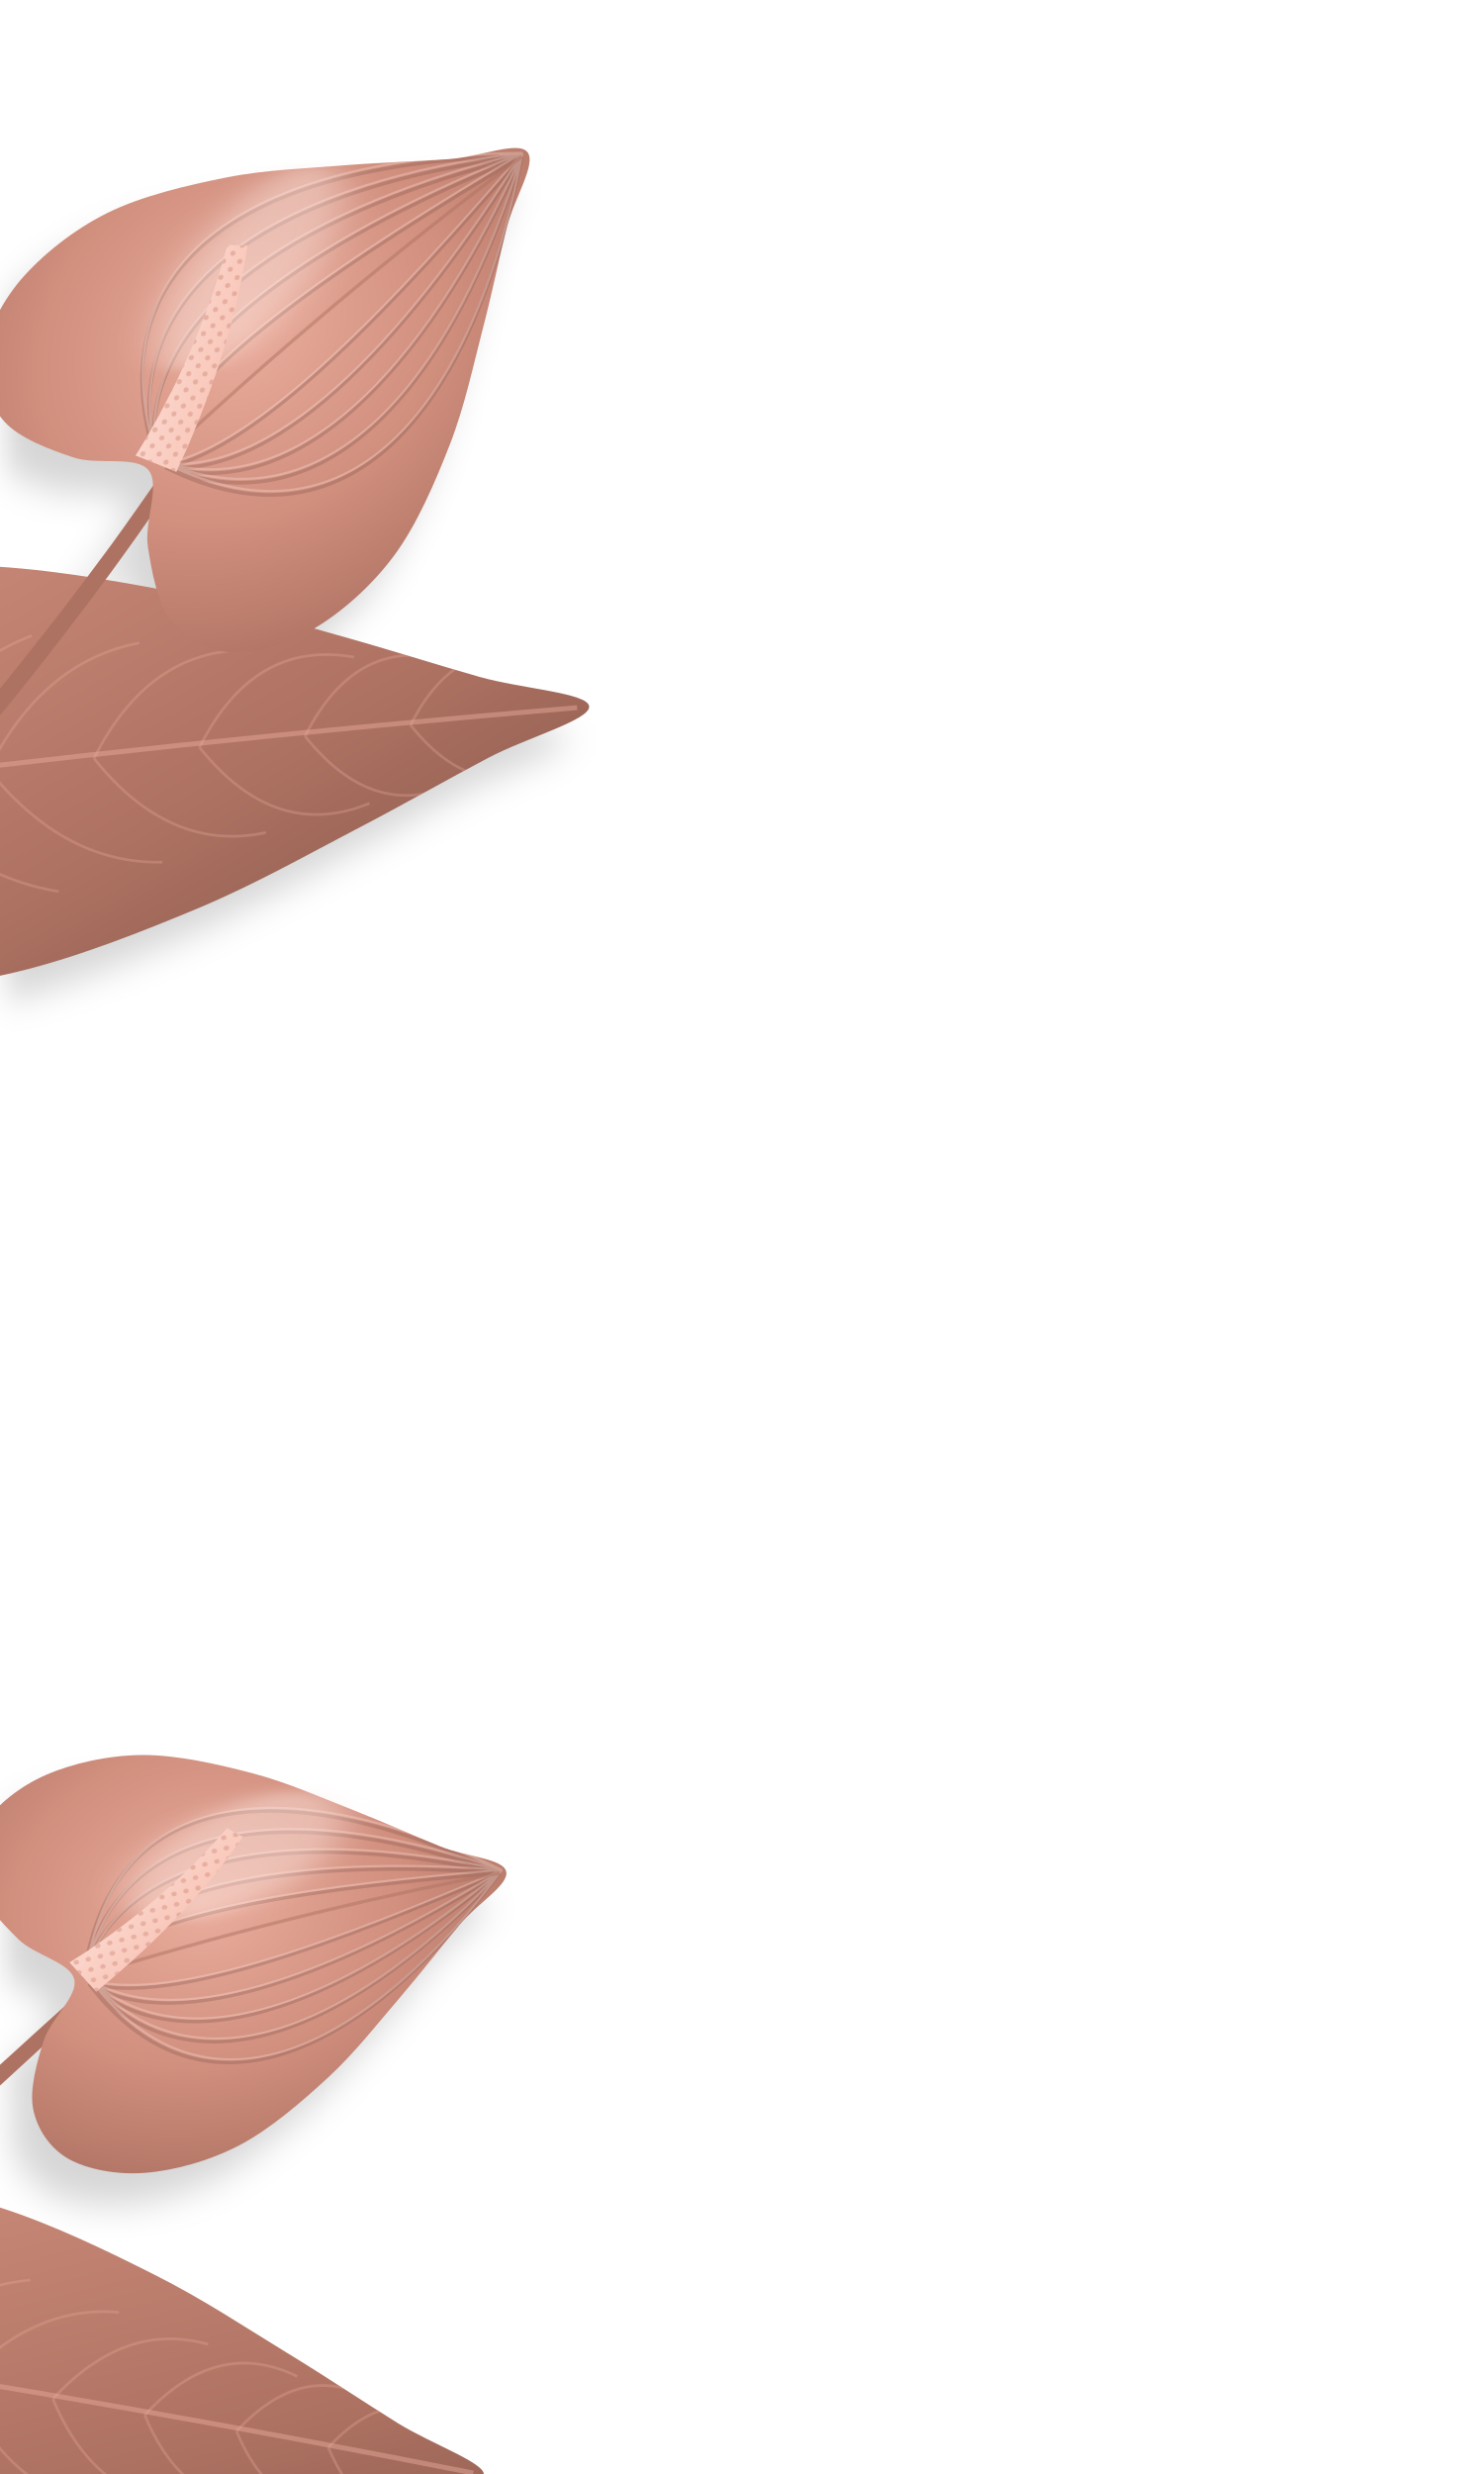
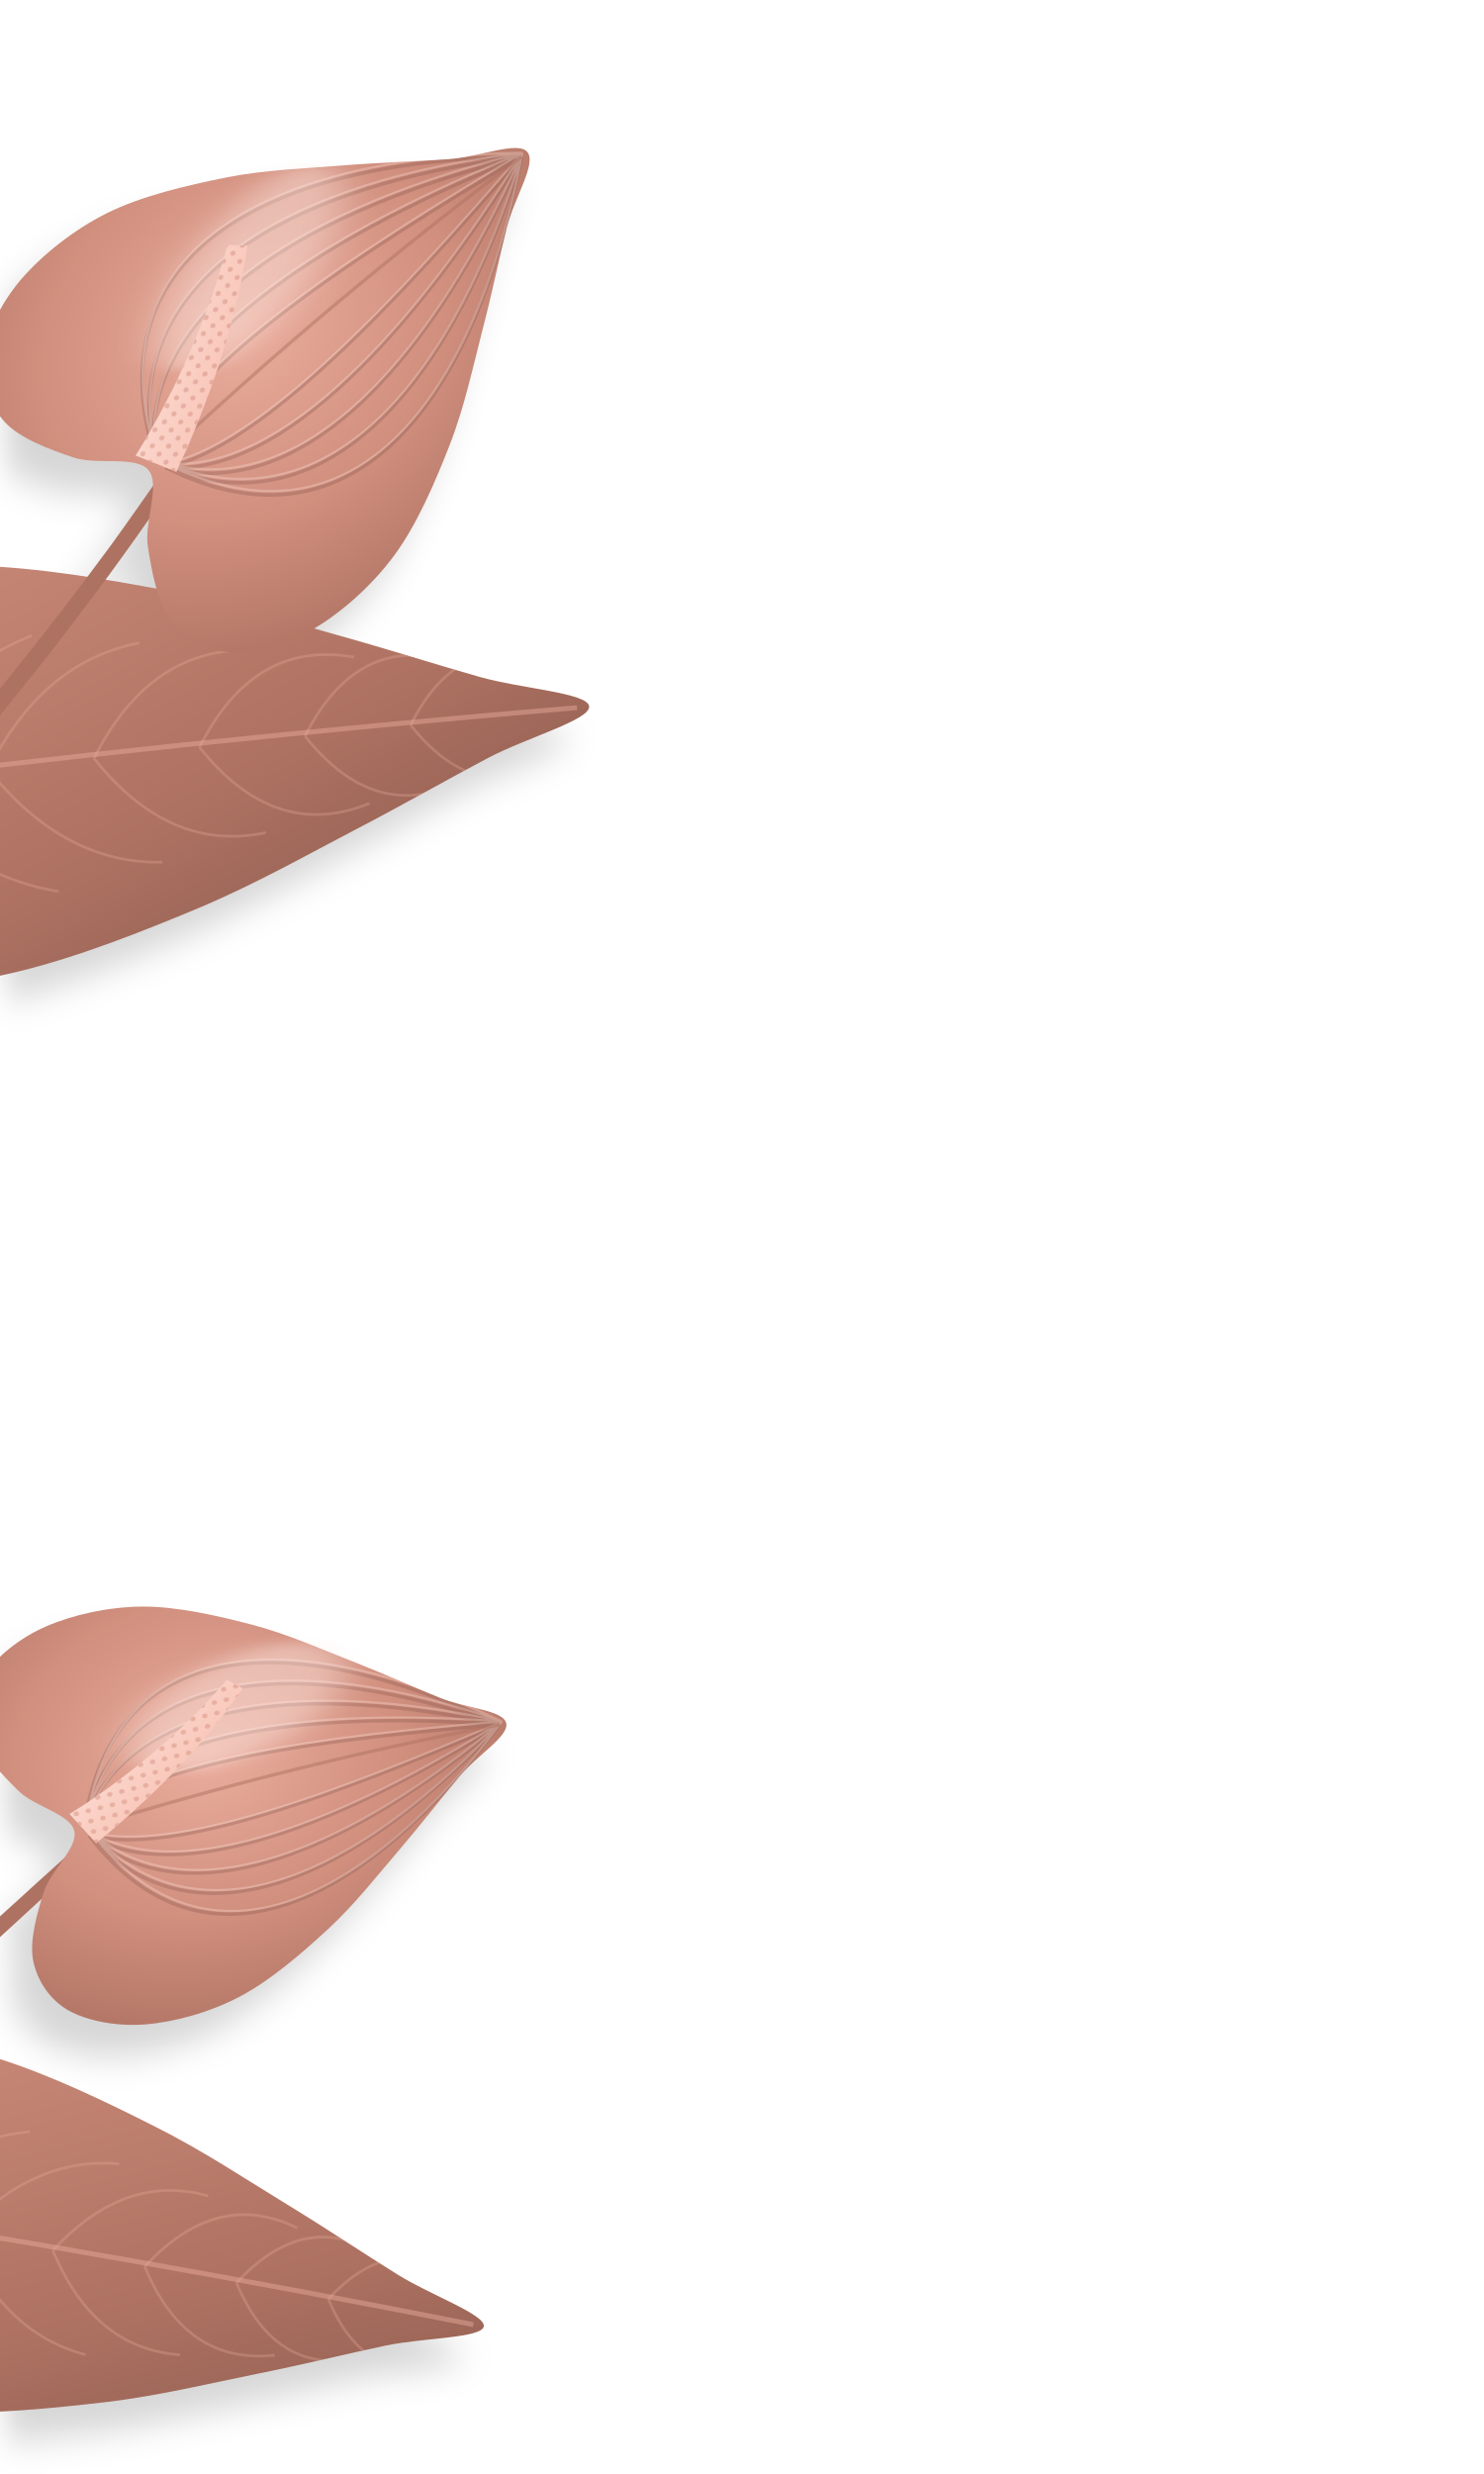
<svg xmlns="http://www.w3.org/2000/svg" viewBox="0 0 600 1000">
  <style>svg{background:#f1e1dc}.f-hi{fill:#ffece7}.f-1{fill:#f9c7ba}.f-2{fill:#eaad9d}.f-3{fill:#d18f7e}.f-4{fill:#ae7262}.f-5{fill:#84564a}.f-eye{fill:#b3332e}.k-hi{stroke:#ffece7}.k-1{stroke:#f9c7ba}.k-2{stroke:#eaad9d}.k-3{stroke:#d18f7e}.k-4{stroke:#ae7262}.k-5{stroke:#84564a}.k-eye{stroke:#b3332e}.s-hi{stop-color:#ffece7}.s-1{stop-color:#f9c7ba}.s-2{stop-color:#eaad9d}.s-3{stop-color:#d18f7e}.s-4{stop-color:#ae7262}.s-5{stop-color:#84564a}.s-eye{stop-color:#b3332e}</style>
  <defs>
    <linearGradient id="red-1-lf" x1="0" y1="0" x2="1" y2="1">
      <stop offset="0" class="s-3" />
      <stop offset="0.6" class="s-4" />
      <stop offset="1" class="s-5" />
    </linearGradient>
    <clipPath id="red-1-h330-165">
      <path d="M0 0C0 -7.1 -24.2 -13.5 -33 -21.4C-41.8 -29.4 -52.3 -39.6 -52.8 -47.8C-53.3 -56.1 -47.8 -64.9 -36.3 -70.9C-24.7 -77 -4.4 -82.2 16.5 -84.1C37.4 -86.1 64.4 -85.8 89.1 -82.5C113.9 -79.2 141.4 -71.5 165 -64.4C188.7 -57.2 210.7 -47.6 231 -39.6C251.3 -31.6 270.6 -23.1 287.1 -16.5C303.6 -9.9 330 -5.5 330 0C330 5.5 303.6 9.9 287.1 16.5C270.6 23.1 251.3 31.6 231 39.6C210.7 47.6 188.7 57.2 165 64.4C141.4 71.5 113.9 79.2 89.1 82.5C64.4 85.8 37.4 86.1 16.5 84.2C-4.4 82.2 -24.7 77 -36.3 71C-47.8 64.9 -53.3 56.1 -52.8 47.8C-52.3 39.6 -41.8 29.4 -33 21.5C-24.2 13.5 0 7.2 0 0Z" />
    </clipPath>
    <radialGradient id="red-1-sp" cx="0.42" cy="0.4" r="0.7" fx="0.42" fy="0.4">
      <stop offset="0" class="s-2" />
      <stop offset="0.55" class="s-3" />
      <stop offset="1" class="s-4" />
    </radialGradient>
    <clipPath id="red-1-h200-210">
      <path d="M0 0C0 -9.1 -14.7 -17.1 -20 -27.3C-25.3 -37.4 -31.7 -50.4 -32 -60.9C-32.3 -71.4 -29 -82.6 -22 -90.3C-15 -98 -2.7 -104.6 10 -107.1C22.7 -109.5 39 -109.2 54 -105C69 -100.8 85.7 -91 100 -81.9C114.3 -72.8 127.7 -60.5 140 -50.4C152.3 -40.2 164 -29.4 174 -21C184 -12.6 200 -7 200 0C200 7 184 12.6 174 21C164 29.4 152.3 40.3 140 50.4C127.7 60.6 114.3 72.8 100 81.9C85.7 91 69 100.8 54 105C39 109.2 22.7 109.6 10 107.1C-2.7 104.7 -15 98 -22 90.3C-29 82.6 -32.3 71.4 -32 60.9C-31.7 50.4 -25.3 37.5 -20 27.3C-14.7 17.2 0 9.1 0 0Z" />
    </clipPath>
    <filter id="red-1-soft6" x="-50%" y="-50%" width="200%" height="200%">
      <feGaussianBlur stdDeviation="6" />
    </filter>
    <linearGradient id="red-1-spx" x1="0" y1="0" x2="1" y2="1">
      <stop offset="0" class="s-hi" />
      <stop offset="0.6" class="s-1" />
      <stop offset="1" class="s-3" />
    </linearGradient>
    <pattern id="red-1-dots" width="5" height="5" patternUnits="userSpaceOnUse">
      <circle cx="2.5" cy="2.5" r="1.1" class="f-3" />
    </pattern>
    <g id="red-1-i1">
      <path d="M-326.8 483.8C-323.7 481.2 -314.5 473.4 -308.4 468.4C-302.3 463.3 -296.3 458.4 -290.2 453.6C-284.2 448.8 -278.2 444 -272.2 439.4C-266.2 434.8 -260.2 430.3 -254.3 425.9C-248.4 421.5 -242.5 417.2 -236.6 413C-230.7 408.8 -224.9 404.7 -219.1 400.7C-213.2 396.7 -207.5 392.8 -201.7 389.1C-195.9 385.3 -190.2 381.6 -184.5 378.1C-178.8 374.5 -173.1 371 -167.4 367.7C-161.8 364.3 -156.1 361.1 -150.5 357.9C-144.9 354.8 -139.4 351.7 -133.8 348.8C-128.3 345.9 -122.8 343 -117.3 340.3C-111.8 337.6 -106.3 335 -100.9 332.5C-95.4 329.9 -87.3 326.4 -84.6 325.2L-87.4 318.8C-90.1 320 -98.3 323.4 -103.9 325.9C-109.4 328.4 -114.9 331 -120.5 333.6C-126.1 336.3 -131.7 339.1 -137.4 342C-143 344.9 -148.7 347.9 -154.4 351.1C-160 354.2 -165.8 357.4 -171.5 360.7C-177.3 364 -183 367.5 -188.8 371C-194.6 374.5 -200.5 378.2 -206.3 381.9C-212.2 385.7 -218 389.5 -224 393.5C-229.9 397.5 -235.8 401.5 -241.8 405.7C-247.7 409.9 -253.7 414.1 -259.7 418.5C-265.7 422.9 -271.8 427.4 -277.9 432C-283.9 436.6 -290 441.3 -296.2 446.1C-302.3 450.9 -308.4 455.8 -314.6 460.8C-320.8 465.8 -330.1 473.6 -333.2 476.2Z" class="f-4" />
      <g transform="translate(-90 320) rotate(-6)">
        <path d="M0 0C0 -7.1 -24.2 -13.5 -33 -21.4C-41.8 -29.4 -52.3 -39.6 -52.8 -47.8C-53.3 -56.1 -47.8 -64.9 -36.3 -70.9C-24.7 -77 -4.4 -82.2 16.5 -84.1C37.4 -86.1 64.4 -85.8 89.1 -82.5C113.9 -79.2 141.4 -71.5 165 -64.4C188.7 -57.2 210.7 -47.6 231 -39.6C251.3 -31.6 270.6 -23.1 287.1 -16.5C303.6 -9.9 330 -5.5 330 0C330 5.5 303.6 9.9 287.1 16.5C270.6 23.1 251.3 31.6 231 39.6C210.7 47.6 188.7 57.2 165 64.4C141.4 71.5 113.9 79.2 89.1 82.5C64.4 85.8 37.4 86.1 16.5 84.2C-4.4 82.2 -24.7 77 -36.3 71C-47.8 64.9 -53.3 56.1 -52.8 47.8C-52.3 39.6 -41.8 29.4 -33 21.5C-24.2 13.5 0 7.2 0 0Z" fill="url(#red-1-lf)" />
        <path d="M6.6 0Q165 -3.3 325.1 0" class="k-2" fill="none" stroke-width="2" opacity=".45" />
        <g clip-path="url(#red-1-h330-165)">
          <path d="M42.9 0Q69.3 -41.2 108.9 -52M42.9 0Q69.3 41.3 108.9 52M85.8 0Q112.2 -41.2 151.8 -44.5M85.8 0Q112.2 41.3 151.8 44.6M128.7 0Q155.1 -41.2 194.7 -37.1M128.7 0Q155.1 41.3 194.7 37.1M171.6 0Q198 -41.2 237.6 -29.7M171.6 0Q198 41.3 237.6 29.7M214.5 0Q240.9 -41.2 280.5 -22.3M214.5 0Q240.9 41.3 280.5 22.3M257.4 0Q283.8 -41.2 323.4 -14.8M257.4 0Q283.8 41.3 323.4 14.9" class="k-2" fill="none" stroke-width="1.1" opacity=".3" />
        </g>
      </g>
      <path d="M-317.1 603.4C-311 598.2 -292.6 582.5 -280.7 572.1C-268.7 561.7 -257 551.4 -245.6 541.1C-234.1 530.8 -222.9 520.6 -211.9 510.5C-200.9 500.3 -190.1 490.2 -179.5 480.2C-169 470.2 -158.7 460.2 -148.6 450.3C-138.5 440.4 -128.6 430.6 -119 420.8C-109.3 411 -99.9 401.3 -90.7 391.6C-81.6 382 -72.6 372.4 -63.9 362.9C-55.1 353.3 -46.6 343.8 -38.4 334.4C-30.1 325 -22.1 315.7 -14.2 306.4C-6.4 297.1 1.2 287.8 8.5 278.7C15.9 269.5 23 260.4 29.9 251.3C36.8 242.3 43.5 233.3 49.9 224.4C56.4 215.5 65.5 202.2 68.6 197.8L63.4 194.2C60.3 198.6 51.2 211.7 44.7 220.6C38.2 229.4 31.5 238.3 24.6 247.3C17.7 256.2 10.5 265.3 3.2 274.4C-4.2 283.4 -11.8 292.6 -19.6 301.8C-27.5 311 -35.5 320.3 -43.8 329.6C-52.1 339 -60.6 348.3 -69.4 357.8C-78.1 367.3 -87.1 376.8 -96.3 386.4C-105.5 395.9 -114.9 405.6 -124.5 415.3C-134.2 425 -144.1 434.7 -154.2 444.6C-164.3 454.4 -174.6 464.3 -185.2 474.2C-195.8 484.2 -206.6 494.2 -217.6 504.3C-228.6 514.3 -239.8 524.5 -251.3 534.7C-262.8 544.9 -274.5 555.1 -286.4 565.4C-298.4 575.7 -316.8 591.4 -322.9 596.6Z" class="f-4" />
      <g transform="translate(60 190) rotate(-40) scale(1 0.86)">
        <path d="M0 0C0 -9.1 -14.7 -17.1 -20 -27.3C-25.3 -37.4 -31.7 -50.4 -32 -60.9C-32.3 -71.4 -29 -82.6 -22 -90.3C-15 -98 -2.7 -104.6 10 -107.1C22.7 -109.5 39 -109.2 54 -105C69 -100.8 85.7 -91 100 -81.9C114.3 -72.8 127.7 -60.5 140 -50.4C152.3 -40.2 164 -29.4 174 -21C184 -12.6 200 -7 200 0C200 7 184 12.6 174 21C164 29.4 152.3 40.3 140 50.4C127.7 60.6 114.3 72.8 100 81.9C85.7 91 69 100.8 54 105C39 109.2 22.7 109.6 10 107.1C-2.7 104.7 -15 98 -22 90.3C-29 82.6 -32.3 71.4 -32 60.9C-31.7 50.4 -25.3 37.5 -20 27.3C-14.7 17.2 0 9.1 0 0Z" fill="url(#red-1-sp)" />
        <g clip-path="url(#red-1-h200-210)">
          <path d="M6 -4.2C40 -25.9 120 -14.7 197 0M6 4.2C40 25.9 120 14.7 197 0M6 -4.2C40 -43.4 120 -29.4 197 0M6 4.2C40 43.4 120 29.4 197 0M6 -4.2C40 -60.9 120 -44.1 197 0M6 4.2C40 60.9 120 44.1 197 0M6 -4.2C40 -78.4 120 -58.8 197 0M6 4.2C40 78.4 120 58.8 197 0M6 -4.2C40 -95.9 120 -73.5 197 0M6 4.2C40 95.9 120 73.5 197 0" class="k-5" fill="none" stroke-width="1.6" opacity=".32" />
          <g transform="translate(1.2 -1.2)">
            <path d="M6 -4.2C40 -25.9 120 -14.7 197 0M6 4.2C40 25.9 120 14.7 197 0M6 -4.2C40 -43.4 120 -29.4 197 0M6 4.2C40 43.4 120 29.4 197 0M6 -4.2C40 -60.9 120 -44.1 197 0M6 4.2C40 60.9 120 44.1 197 0M6 -4.2C40 -78.4 120 -58.8 197 0M6 4.2C40 78.4 120 58.8 197 0M6 -4.2C40 -95.9 120 -73.5 197 0M6 4.2C40 95.9 120 73.5 197 0" class="k-hi" fill="none" stroke-width="1" opacity=".28" />
          </g>
        </g>
        <path d="M4 0Q100 -6.3 197 0" class="k-4" fill="none" stroke-width="1.6" opacity=".5" />
        <ellipse cx="84" cy="-42" rx="52" ry="25" transform="rotate(-12 84 -42)" class="f-hi" opacity=".42" filter="url(#red-1-soft6)" />
        <path d="M8.2 9.1C9.5 8.3 13.4 6.2 16.1 4.7C18.8 3.2 21.5 1.6 24.2 -0.1C26.9 -1.7 29.6 -3.4 32.3 -5.2C35.1 -6.9 37.9 -8.8 40.6 -10.6C43.4 -12.5 46.1 -14.4 48.9 -16.4C51.7 -18.4 54.4 -20.5 57.2 -22.6C59.9 -24.7 62.6 -26.9 65.3 -29.1C68.1 -31.4 70.7 -33.6 73.4 -36C76.1 -38.3 78.7 -40.7 81.3 -43.2C83.9 -45.7 87.7 -49.5 89 -50.8L83 -57.2C81.7 -56.2 77.6 -52.9 74.9 -50.8C72.1 -48.7 69.3 -46.6 66.6 -44.6C63.8 -42.7 61 -40.8 58.1 -38.9C55.3 -37.1 52.5 -35.3 49.6 -33.6C46.8 -31.8 43.9 -30.2 41.1 -28.6C38.3 -27 35.4 -25.4 32.6 -23.9C29.8 -22.4 27 -21 24.2 -19.7C21.4 -18.3 18.6 -17 15.9 -15.8C13.1 -14.5 10.4 -13.4 7.7 -12.2C5.1 -11.1 1.1 -9.6 -0.2 -9.1Z" fill="url(#red-1-spx)" />
        <path d="M8.2 9.1C9.5 8.3 13.4 6.2 16.1 4.7C18.8 3.2 21.5 1.6 24.2 -0.1C26.9 -1.7 29.6 -3.4 32.3 -5.2C35.1 -6.9 37.9 -8.8 40.6 -10.6C43.4 -12.5 46.1 -14.4 48.9 -16.4C51.7 -18.4 54.4 -20.5 57.2 -22.6C59.9 -24.7 62.6 -26.9 65.3 -29.1C68.1 -31.4 70.7 -33.6 73.4 -36C76.1 -38.3 78.7 -40.7 81.3 -43.2C83.9 -45.7 87.7 -49.5 89 -50.8L83 -57.2C81.7 -56.2 77.6 -52.9 74.9 -50.8C72.1 -48.7 69.3 -46.6 66.6 -44.6C63.8 -42.7 61 -40.8 58.1 -38.9C55.3 -37.1 52.5 -35.3 49.6 -33.6C46.8 -31.8 43.9 -30.2 41.1 -28.6C38.3 -27 35.4 -25.4 32.6 -23.9C29.8 -22.4 27 -21 24.2 -19.7C21.4 -18.3 18.6 -17 15.9 -15.8C13.1 -14.5 10.4 -13.4 7.7 -12.2C5.1 -11.1 1.1 -9.6 -0.2 -9.1Z" fill="url(#red-1-dots)" opacity=".5" />
      </g>
    </g>
    <filter id="red-1-sh0.16-7" x="-30%" y="-30%" width="160%" height="160%">
      <feColorMatrix values="0 0 0 0 0 0 0 0 0 0 0 0 0 0 0 0 0 0 0.16 0" />
      <feGaussianBlur stdDeviation="7" />
    </filter>
    <clipPath id="red-1-h290-145">
      <path d="M0 0C0 -6.3 -21.3 -11.8 -29 -18.8C-36.7 -25.9 -45.9 -34.8 -46.4 -42C-46.9 -49.3 -42 -57 -31.9 -62.3C-21.7 -67.7 -3.9 -72.3 14.5 -73.9C32.9 -75.6 56.6 -75.4 78.3 -72.5C100.1 -69.6 124.2 -62.8 145 -56.5C165.8 -50.3 185.1 -41.8 203 -34.8C220.9 -27.8 237.8 -20.3 252.3 -14.5C266.8 -8.7 290 -4.8 290 0C290 4.8 266.8 8.7 252.3 14.5C237.8 20.3 220.9 27.8 203 34.8C185.1 41.8 165.8 50.3 145 56.6C124.2 62.8 100.1 69.6 78.3 72.5C56.6 75.4 32.9 75.6 14.5 74C-3.9 72.3 -21.7 67.7 -31.9 62.4C-42 57 -46.9 49.3 -46.4 42.1C-45.9 34.8 -36.7 25.9 -29 18.9C-21.3 11.8 0 6.3 0 0Z" />
    </clipPath>
    <clipPath id="red-1-h180-189">
      <path d="M0 0C0 -8.2 -13.2 -15.4 -18 -24.6C-22.8 -33.7 -28.5 -45.4 -28.8 -54.8C-29.1 -64.3 -26.1 -74.3 -19.8 -81.3C-13.5 -88.2 -2.4 -94.2 9 -96.4C20.4 -98.6 35.1 -98.3 48.6 -94.5C62.1 -90.7 77.1 -81.9 90 -73.7C102.9 -65.5 114.9 -54.5 126 -45.4C137.1 -36.2 147.6 -26.5 156.6 -18.9C165.6 -11.3 180 -6.3 180 0C180 6.3 165.6 11.3 156.6 18.9C147.6 26.5 137.1 36.2 126 45.4C114.9 54.5 102.9 65.5 90 73.7C77.1 81.9 62.1 90.7 48.6 94.5C35.1 98.3 20.4 98.6 9 96.4C-2.4 94.2 -13.5 88.2 -19.8 81.3C-26.1 74.3 -29.1 64.3 -28.8 54.8C-28.5 45.4 -22.8 33.7 -18 24.6C-13.2 15.4 0 8.2 0 0Z" />
    </clipPath>
    <g id="red-1-i2">
-       <path d="M-327 1104C-323.5 1101.5 -312.9 1093.6 -306 1088.6C-299.1 1083.6 -292.2 1078.7 -285.5 1074C-278.8 1069.2 -272.1 1064.5 -265.6 1060C-259 1055.5 -252.5 1051.1 -246.2 1046.8C-239.8 1042.6 -233.5 1038.4 -227.3 1034.4C-221.1 1030.3 -215 1026.4 -209 1022.6C-203 1018.8 -197.1 1015.2 -191.3 1011.6C-185.5 1008.1 -179.8 1004.7 -174.1 1001.4C-168.5 998.1 -163 994.9 -157.5 991.9C-152.1 988.8 -146.7 985.9 -141.4 983.1C-136.2 980.3 -131 977.6 -125.9 975C-120.8 972.5 -115.9 970 -111 967.7C-106.1 965.4 -101.3 963.2 -96.6 961.1C-91.9 959 -85 956.2 -82.7 955.3L-85.3 948.7C-87.6 949.7 -94.6 952.4 -99.4 954.5C-104.2 956.5 -109.1 958.7 -114.1 961C-119.1 963.2 -124.2 965.6 -129.3 968.2C-134.5 970.7 -139.7 973.3 -145.1 976.1C-150.4 978.9 -155.9 981.8 -161.4 984.8C-166.9 987.8 -172.6 990.9 -178.3 994.2C-184 997.5 -189.8 1000.9 -195.7 1004.4C-201.6 1007.9 -207.6 1011.5 -213.7 1015.2C-219.7 1019 -225.9 1022.9 -232.2 1026.9C-238.4 1030.9 -244.8 1035 -251.2 1039.2C-257.7 1043.5 -264.2 1047.8 -270.8 1052.3C-277.5 1056.8 -284.2 1061.4 -291 1066.1C-297.8 1070.9 -304.7 1075.7 -311.7 1080.7C-318.7 1085.7 -329.4 1093.4 -333 1096Z" class="f-4" />
-       <g transform="translate(-90 950) rotate(10)">
+       <path d="M-327 1044C-323.5 1041.5 -312.9 1033.6 -306 1028.6C-299.1 1023.6 -292.2 1018.7 -285.5 1014C-278.8 1009.2 -272.1 1004.5 -265.6 1000C-259 995.5 -252.5 991.1 -246.2 986.8C-239.8 982.6 -233.5 978.4 -227.3 974.4C-221.1 970.3 -215 966.4 -209 962.6C-203 958.8 -197.1 955.2 -191.3 951.6C-185.5 948.1 -179.8 944.7 -174.1 941.4C-168.5 938.1 -163 934.9 -157.5 931.9C-152.1 928.8 -146.7 925.9 -141.4 923.1C-136.2 920.3 -131 917.6 -125.9 915C-120.8 912.5 -115.9 910 -111 907.7C-106.1 905.4 -101.3 903.2 -96.6 901.1C-91.9 899 -85 896.2 -82.7 895.3L-85.3 888.7C-87.6 889.7 -94.6 892.4 -99.4 894.5C-104.2 896.5 -109.1 898.7 -114.1 901C-119.1 903.2 -124.2 905.6 -129.3 908.2C-134.5 910.7 -139.7 913.3 -145.1 916.1C-150.4 918.9 -155.9 921.8 -161.4 924.8C-166.9 927.8 -172.6 930.9 -178.3 934.2C-184 937.5 -189.8 940.9 -195.7 944.4C-201.6 947.9 -207.6 951.5 -213.7 955.2C-219.7 959 -225.9 962.9 -232.2 966.9C-238.4 970.9 -244.8 975 -251.2 979.2C-257.7 983.5 -264.2 987.8 -270.8 992.3C-277.5 996.8 -284.2 1001.4 -291 1006.1C-297.8 1010.9 -304.7 1015.7 -311.7 1020.7C-318.7 1025.7 -329.4 1033.4 -333 1036Z" class="f-4" />
+       <g transform="translate(-90 890) rotate(10)">
        <path d="M0 0C0 -6.3 -21.3 -11.8 -29 -18.8C-36.7 -25.9 -45.9 -34.8 -46.4 -42C-46.9 -49.3 -42 -57 -31.9 -62.3C-21.7 -67.7 -3.9 -72.3 14.5 -73.9C32.9 -75.6 56.6 -75.4 78.3 -72.5C100.1 -69.6 124.2 -62.8 145 -56.5C165.8 -50.3 185.1 -41.8 203 -34.8C220.9 -27.8 237.8 -20.3 252.3 -14.5C266.8 -8.7 290 -4.8 290 0C290 4.8 266.8 8.7 252.3 14.5C237.8 20.3 220.9 27.8 203 34.8C185.1 41.8 165.8 50.3 145 56.6C124.2 62.8 100.1 69.6 78.3 72.5C56.6 75.4 32.9 75.6 14.5 74C-3.9 72.3 -21.7 67.7 -31.9 62.4C-42 57 -46.9 49.3 -46.4 42.1C-45.9 34.8 -36.7 25.9 -29 18.9C-21.3 11.8 0 6.3 0 0Z" fill="url(#red-1-lf)" />
        <path d="M5.8 0Q145 -2.9 285.7 0" class="k-2" fill="none" stroke-width="2" opacity=".45" />
        <g clip-path="url(#red-1-h290-145)">
          <path d="M37.7 0Q60.9 -36.2 95.7 -45.7M37.7 0Q60.9 36.3 95.7 45.7M75.4 0Q98.6 -36.2 133.4 -39.1M75.4 0Q98.6 36.3 133.4 39.2M113.1 0Q136.3 -36.2 171.1 -32.6M113.1 0Q136.3 36.3 171.1 32.6M150.8 0Q174 -36.2 208.8 -26.1M150.8 0Q174 36.3 208.8 26.1M188.5 0Q211.7 -36.2 246.5 -19.6M188.5 0Q211.7 36.3 246.5 19.6M226.2 0Q249.4 -36.2 284.2 -13M226.2 0Q249.4 36.3 284.2 13.1" class="k-2" fill="none" stroke-width="1.1" opacity=".3" />
        </g>
      </g>
-       <path d="M-317.1 1143C-311.7 1137.9 -295.4 1122.2 -284.8 1112.1C-274.3 1101.9 -263.9 1092 -253.6 1082.2C-243.4 1072.4 -233.4 1062.8 -223.5 1053.4C-213.6 1044 -203.9 1034.8 -194.4 1025.7C-184.9 1016.7 -175.6 1007.8 -166.4 999.1C-157.2 990.4 -148.3 981.9 -139.5 973.6C-130.6 965.2 -122 957.1 -113.6 949.1C-105.1 941.1 -96.8 933.3 -88.7 925.7C-80.6 918.1 -72.7 910.7 -65 903.4C-57.2 896.2 -49.6 889.1 -42.2 882.2C-34.9 875.3 -27.6 868.6 -20.6 862.1C-13.6 855.6 -6.7 849.2 0 843C6.7 836.9 13.2 830.9 19.5 825.1C25.8 819.3 34.9 811 38 808.2L34 803.8C30.9 806.6 21.8 814.8 15.4 820.6C9.1 826.4 2.5 832.3 -4.2 838.4C-11 844.6 -17.9 850.9 -25 857.4C-32 863.9 -39.3 870.5 -46.7 877.4C-54.2 884.2 -61.8 891.3 -69.6 898.5C-77.4 905.7 -85.3 913.1 -93.5 920.6C-101.6 928.2 -109.9 936 -118.4 943.9C-126.9 951.8 -135.6 959.9 -144.5 968.2C-153.3 976.5 -162.3 985 -171.6 993.7C-180.8 1002.3 -190.1 1011.1 -199.7 1020.2C-209.3 1029.2 -219 1038.4 -228.9 1047.7C-238.8 1057.1 -248.9 1066.7 -259.2 1076.4C-269.4 1086.1 -279.9 1096 -290.5 1106.1C-301.1 1116.2 -317.5 1131.8 -322.9 1137Z" class="f-4" />
-       <g transform="translate(30 800) rotate(-14) scale(1 0.86)">
+       <path d="M-317.1 1083C-311.7 1077.9 -295.4 1062.2 -284.8 1052.1C-274.3 1041.9 -263.9 1032 -253.6 1022.2C-243.4 1012.4 -233.4 1002.8 -223.5 993.4C-213.6 984 -203.9 974.8 -194.4 965.7C-184.9 956.7 -175.6 947.8 -166.4 939.1C-157.2 930.4 -148.3 921.9 -139.5 913.6C-130.6 905.2 -122 897.1 -113.6 889.1C-105.1 881.1 -96.8 873.3 -88.7 865.7C-80.6 858.1 -72.7 850.7 -65 843.4C-57.2 836.2 -49.6 829.1 -42.2 822.2C-34.9 815.3 -27.6 808.6 -20.6 802.1C-13.6 795.6 -6.7 789.2 0 783C6.7 776.9 13.2 770.9 19.5 765.1C25.8 759.3 34.9 751 38 748.2L34 743.8C30.9 746.6 21.8 754.8 15.4 760.6C9.1 766.4 2.5 772.3 -4.2 778.4C-11 784.6 -17.9 790.9 -25 797.4C-32 803.9 -39.3 810.5 -46.7 817.4C-54.2 824.2 -61.8 831.3 -69.6 838.5C-77.4 845.7 -85.3 853.1 -93.5 860.6C-101.6 868.2 -109.9 876 -118.4 883.9C-126.9 891.8 -135.6 899.9 -144.5 908.2C-153.3 916.5 -162.3 925 -171.6 933.7C-180.8 942.3 -190.1 951.1 -199.7 960.2C-209.3 969.2 -219 978.4 -228.9 987.7C-238.8 997.1 -248.9 1006.7 -259.2 1016.4C-269.4 1026.1 -279.9 1036 -290.5 1046.1C-301.1 1056.2 -317.5 1071.8 -322.9 1077Z" class="f-4" />
+       <g transform="translate(30 740) rotate(-14) scale(1 0.86)">
        <path d="M0 0C0 -8.2 -13.2 -15.4 -18 -24.6C-22.8 -33.7 -28.5 -45.4 -28.8 -54.8C-29.1 -64.3 -26.1 -74.3 -19.8 -81.3C-13.5 -88.2 -2.4 -94.2 9 -96.4C20.4 -98.6 35.1 -98.3 48.6 -94.5C62.1 -90.7 77.1 -81.9 90 -73.7C102.9 -65.5 114.9 -54.5 126 -45.4C137.1 -36.2 147.6 -26.5 156.6 -18.9C165.6 -11.3 180 -6.3 180 0C180 6.3 165.6 11.3 156.6 18.9C147.6 26.5 137.1 36.2 126 45.4C114.9 54.5 102.9 65.5 90 73.7C77.1 81.9 62.1 90.7 48.6 94.5C35.1 98.3 20.4 98.6 9 96.4C-2.4 94.2 -13.5 88.2 -19.8 81.3C-26.1 74.3 -29.1 64.3 -28.8 54.8C-28.5 45.4 -22.8 33.7 -18 24.6C-13.2 15.4 0 8.2 0 0Z" fill="url(#red-1-sp)" />
        <g clip-path="url(#red-1-h180-189)">
          <path d="M5.4 -3.8C36 -23.3 108 -13.2 177.3 0M5.4 3.8C36 23.3 108 13.2 177.3 0M5.4 -3.8C36 -39.1 108 -26.5 177.3 0M5.4 3.8C36 39.1 108 26.5 177.3 0M5.4 -3.8C36 -54.8 108 -39.7 177.3 0M5.4 3.8C36 54.8 108 39.7 177.3 0M5.4 -3.8C36 -70.6 108 -52.9 177.3 0M5.4 3.8C36 70.6 108 52.9 177.3 0M5.4 -3.8C36 -86.3 108 -66.1 177.3 0M5.4 3.8C36 86.3 108 66.1 177.3 0" class="k-5" fill="none" stroke-width="1.6" opacity=".32" />
          <g transform="translate(1.2 -1.2)">
            <path d="M5.4 -3.8C36 -23.3 108 -13.2 177.3 0M5.4 3.8C36 23.3 108 13.2 177.3 0M5.4 -3.8C36 -39.1 108 -26.5 177.3 0M5.4 3.8C36 39.1 108 26.5 177.3 0M5.4 -3.8C36 -54.8 108 -39.7 177.3 0M5.4 3.8C36 54.8 108 39.7 177.3 0M5.4 -3.8C36 -70.6 108 -52.9 177.3 0M5.4 3.8C36 70.6 108 52.9 177.3 0M5.4 -3.8C36 -86.3 108 -66.1 177.3 0M5.4 3.8C36 86.3 108 66.1 177.3 0" class="k-hi" fill="none" stroke-width="1" opacity=".28" />
          </g>
        </g>
        <path d="M3.6 0Q90 -5.7 177.3 0" class="k-4" fill="none" stroke-width="1.6" opacity=".5" />
        <ellipse cx="76" cy="-38" rx="47" ry="23" transform="rotate(-12 76 -38)" class="f-hi" opacity=".42" filter="url(#red-1-soft6)" />
        <path d="M7.4 8.2C8.6 7.5 12.1 5.6 14.5 4.2C16.9 2.8 19.3 1.4 21.7 -0.1C24.2 -1.5 26.6 -3.1 29.1 -4.7C31.6 -6.2 34.1 -7.9 36.5 -9.6C39 -11.3 41.5 -13 44 -14.8C46.5 -16.6 49 -18.4 51.4 -20.3C53.9 -22.3 56.4 -24.2 58.8 -26.2C61.2 -28.2 63.7 -30.3 66.1 -32.4C68.5 -34.5 70.8 -36.7 73.2 -38.9C75.5 -41.1 78.9 -44.6 80.1 -45.7L74.7 -51.5C73.5 -50.5 69.9 -47.6 67.4 -45.7C64.9 -43.8 62.4 -42 59.9 -40.2C57.4 -38.4 54.9 -36.7 52.3 -35C49.8 -33.4 47.2 -31.7 44.7 -30.2C42.1 -28.6 39.5 -27.1 37 -25.7C34.4 -24.3 31.9 -22.9 29.3 -21.5C26.8 -20.2 24.3 -18.9 21.8 -17.7C19.3 -16.5 16.8 -15.3 14.3 -14.2C11.8 -13.1 9.4 -12 7 -11C4.5 -10 1 -8.6 -0.2 -8.2Z" fill="url(#red-1-spx)" />
        <path d="M7.4 8.2C8.6 7.5 12.1 5.6 14.5 4.2C16.9 2.8 19.3 1.4 21.7 -0.1C24.2 -1.5 26.6 -3.1 29.1 -4.7C31.6 -6.2 34.1 -7.9 36.5 -9.6C39 -11.3 41.5 -13 44 -14.8C46.5 -16.6 49 -18.4 51.4 -20.3C53.9 -22.3 56.4 -24.2 58.8 -26.2C61.2 -28.2 63.7 -30.3 66.1 -32.4C68.5 -34.5 70.8 -36.7 73.2 -38.9C75.5 -41.1 78.9 -44.6 80.1 -45.7L74.7 -51.5C73.5 -50.5 69.9 -47.6 67.4 -45.7C64.9 -43.8 62.4 -42 59.9 -40.2C57.4 -38.4 54.9 -36.7 52.3 -35C49.8 -33.4 47.2 -31.7 44.7 -30.2C42.1 -28.6 39.5 -27.1 37 -25.7C34.4 -24.3 31.9 -22.9 29.3 -21.5C26.8 -20.2 24.3 -18.9 21.8 -17.7C19.3 -16.5 16.8 -15.3 14.3 -14.2C11.8 -13.1 9.4 -12 7 -11C4.5 -10 1 -8.6 -0.2 -8.2Z" fill="url(#red-1-dots)" opacity=".5" />
      </g>
    </g>
  </defs>
  <g class="wp-item" data-pivot="-320 600">
    <use href="#red-1-i1" filter="url(#red-1-sh0.16-7)" transform="translate(-9 13)" />
    <use href="#red-1-i1" />
  </g>
-   <g class="wp-item" data-pivot="-320 1140">
+   <g class="wp-item" data-pivot="-320 1080">
    <use href="#red-1-i2" filter="url(#red-1-sh0.16-7)" transform="translate(-9 13)" />
    <use href="#red-1-i2" />
  </g>
</svg>
